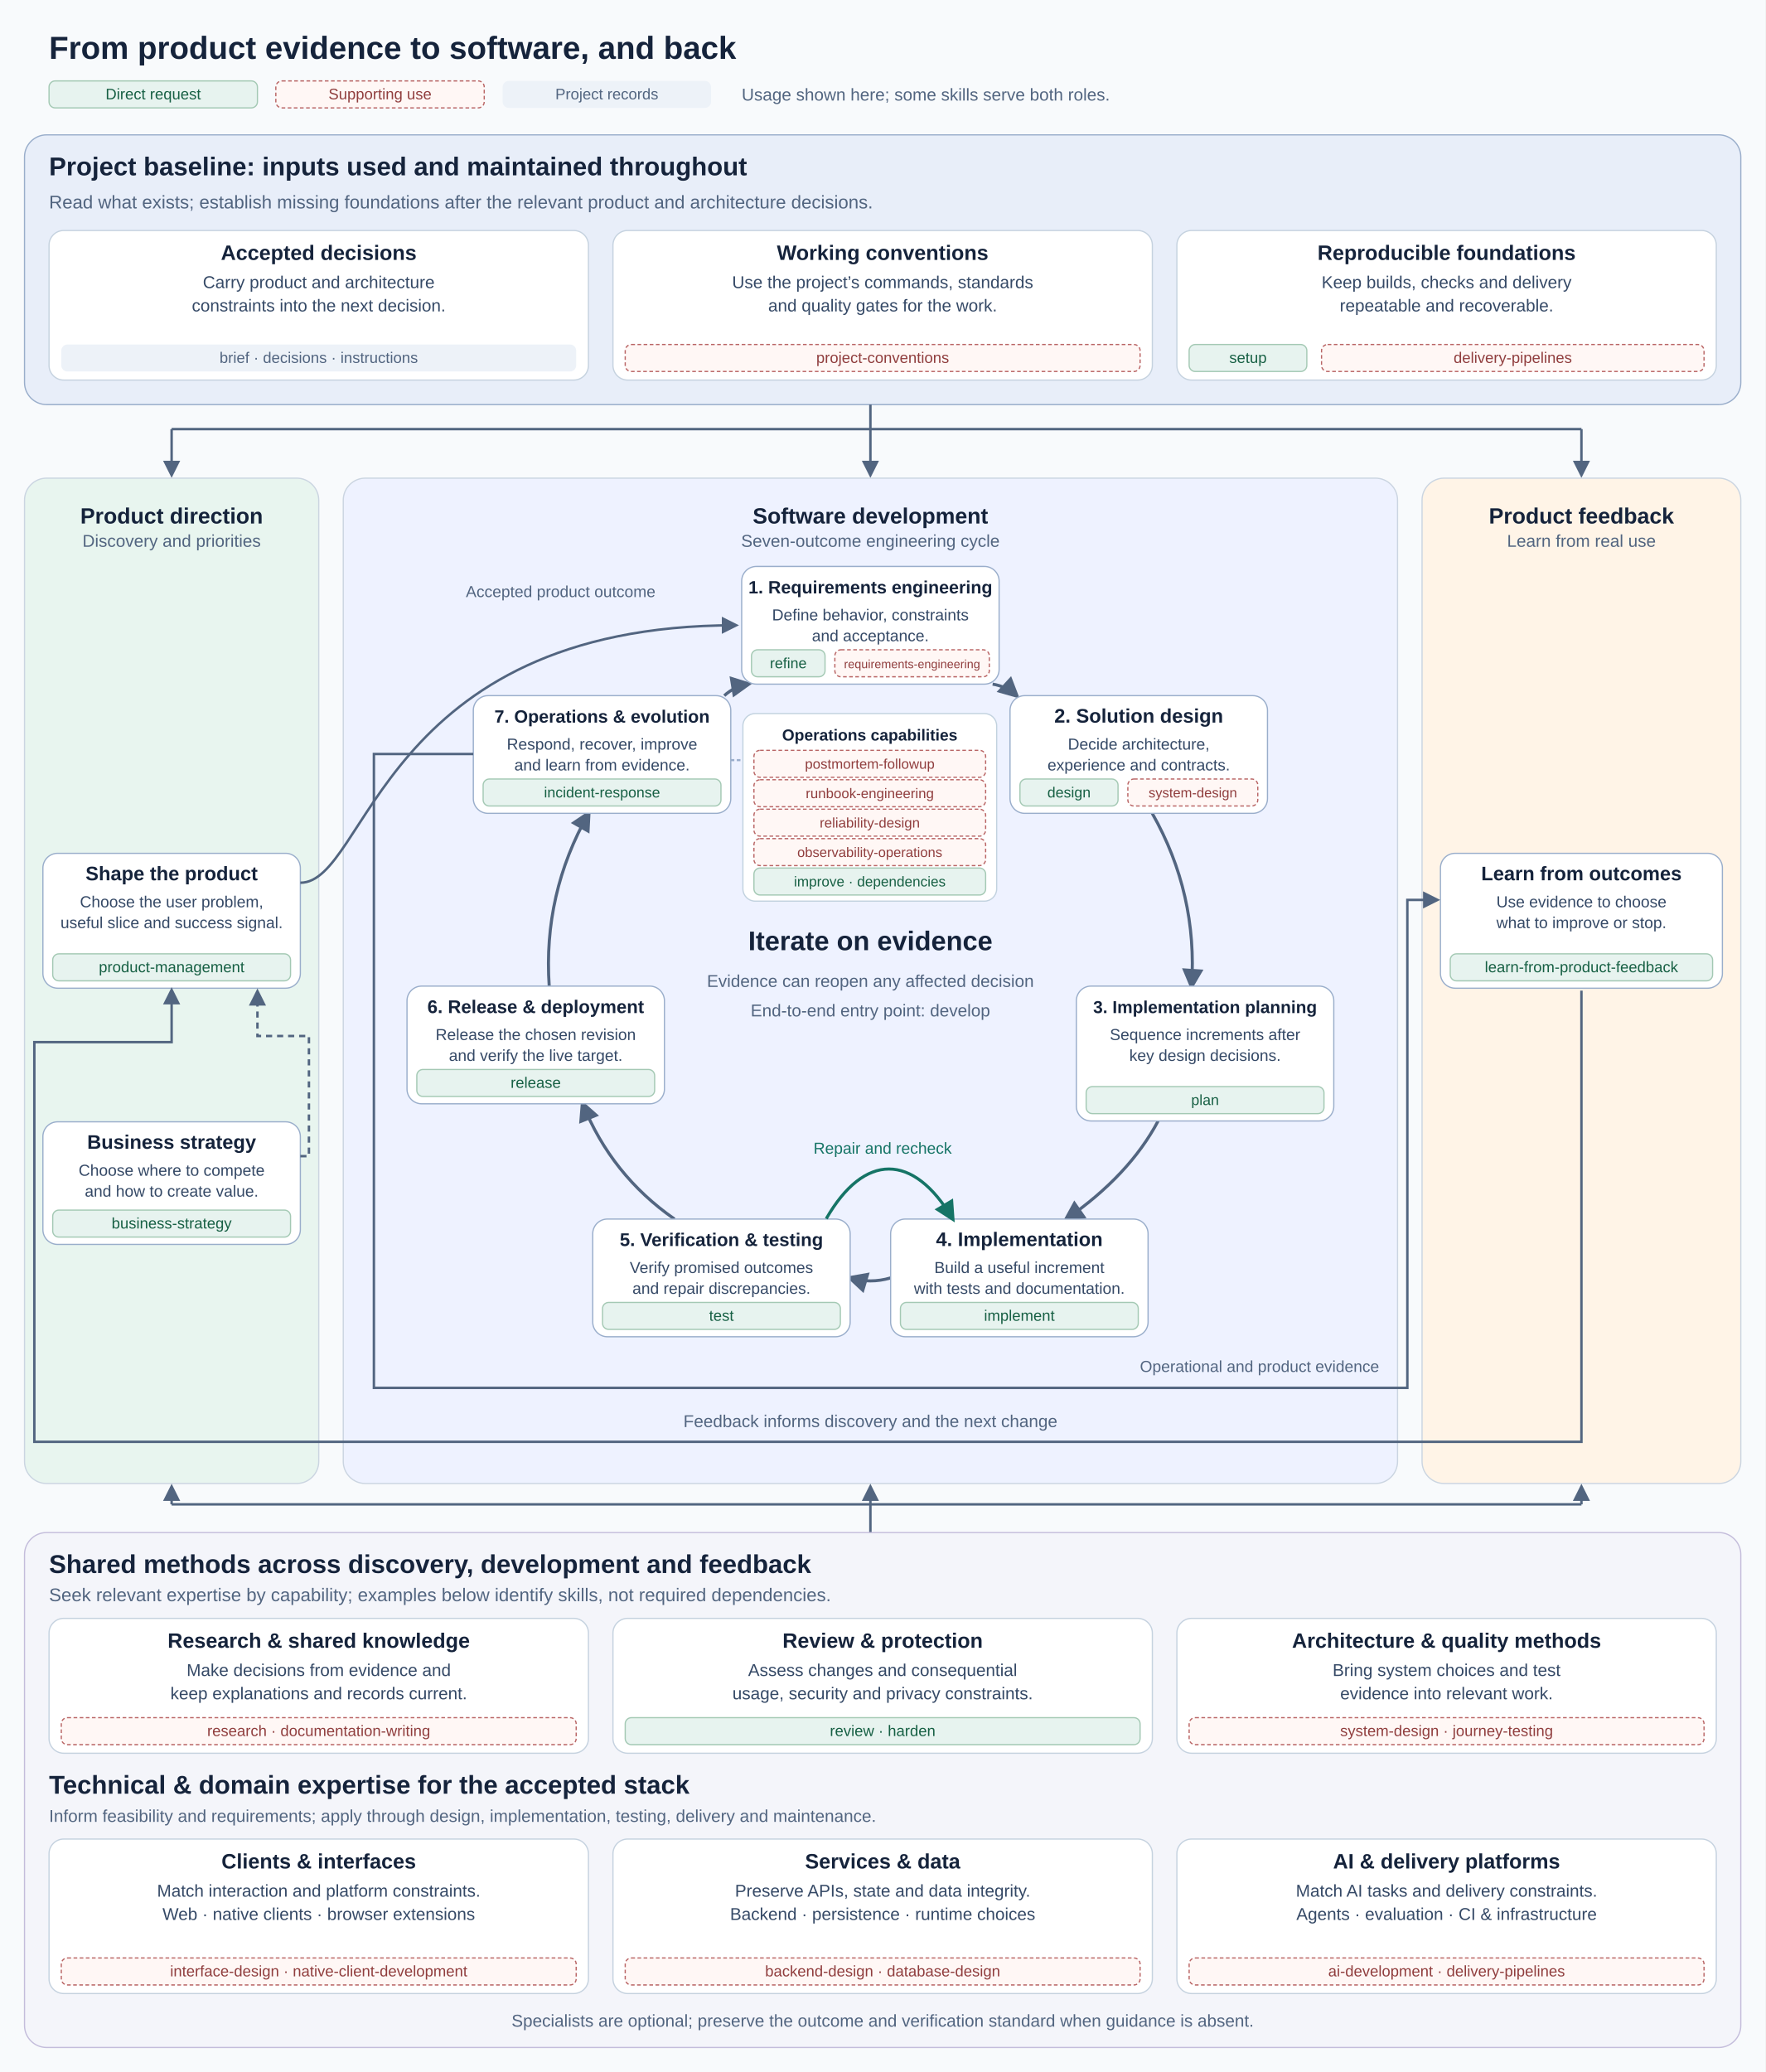
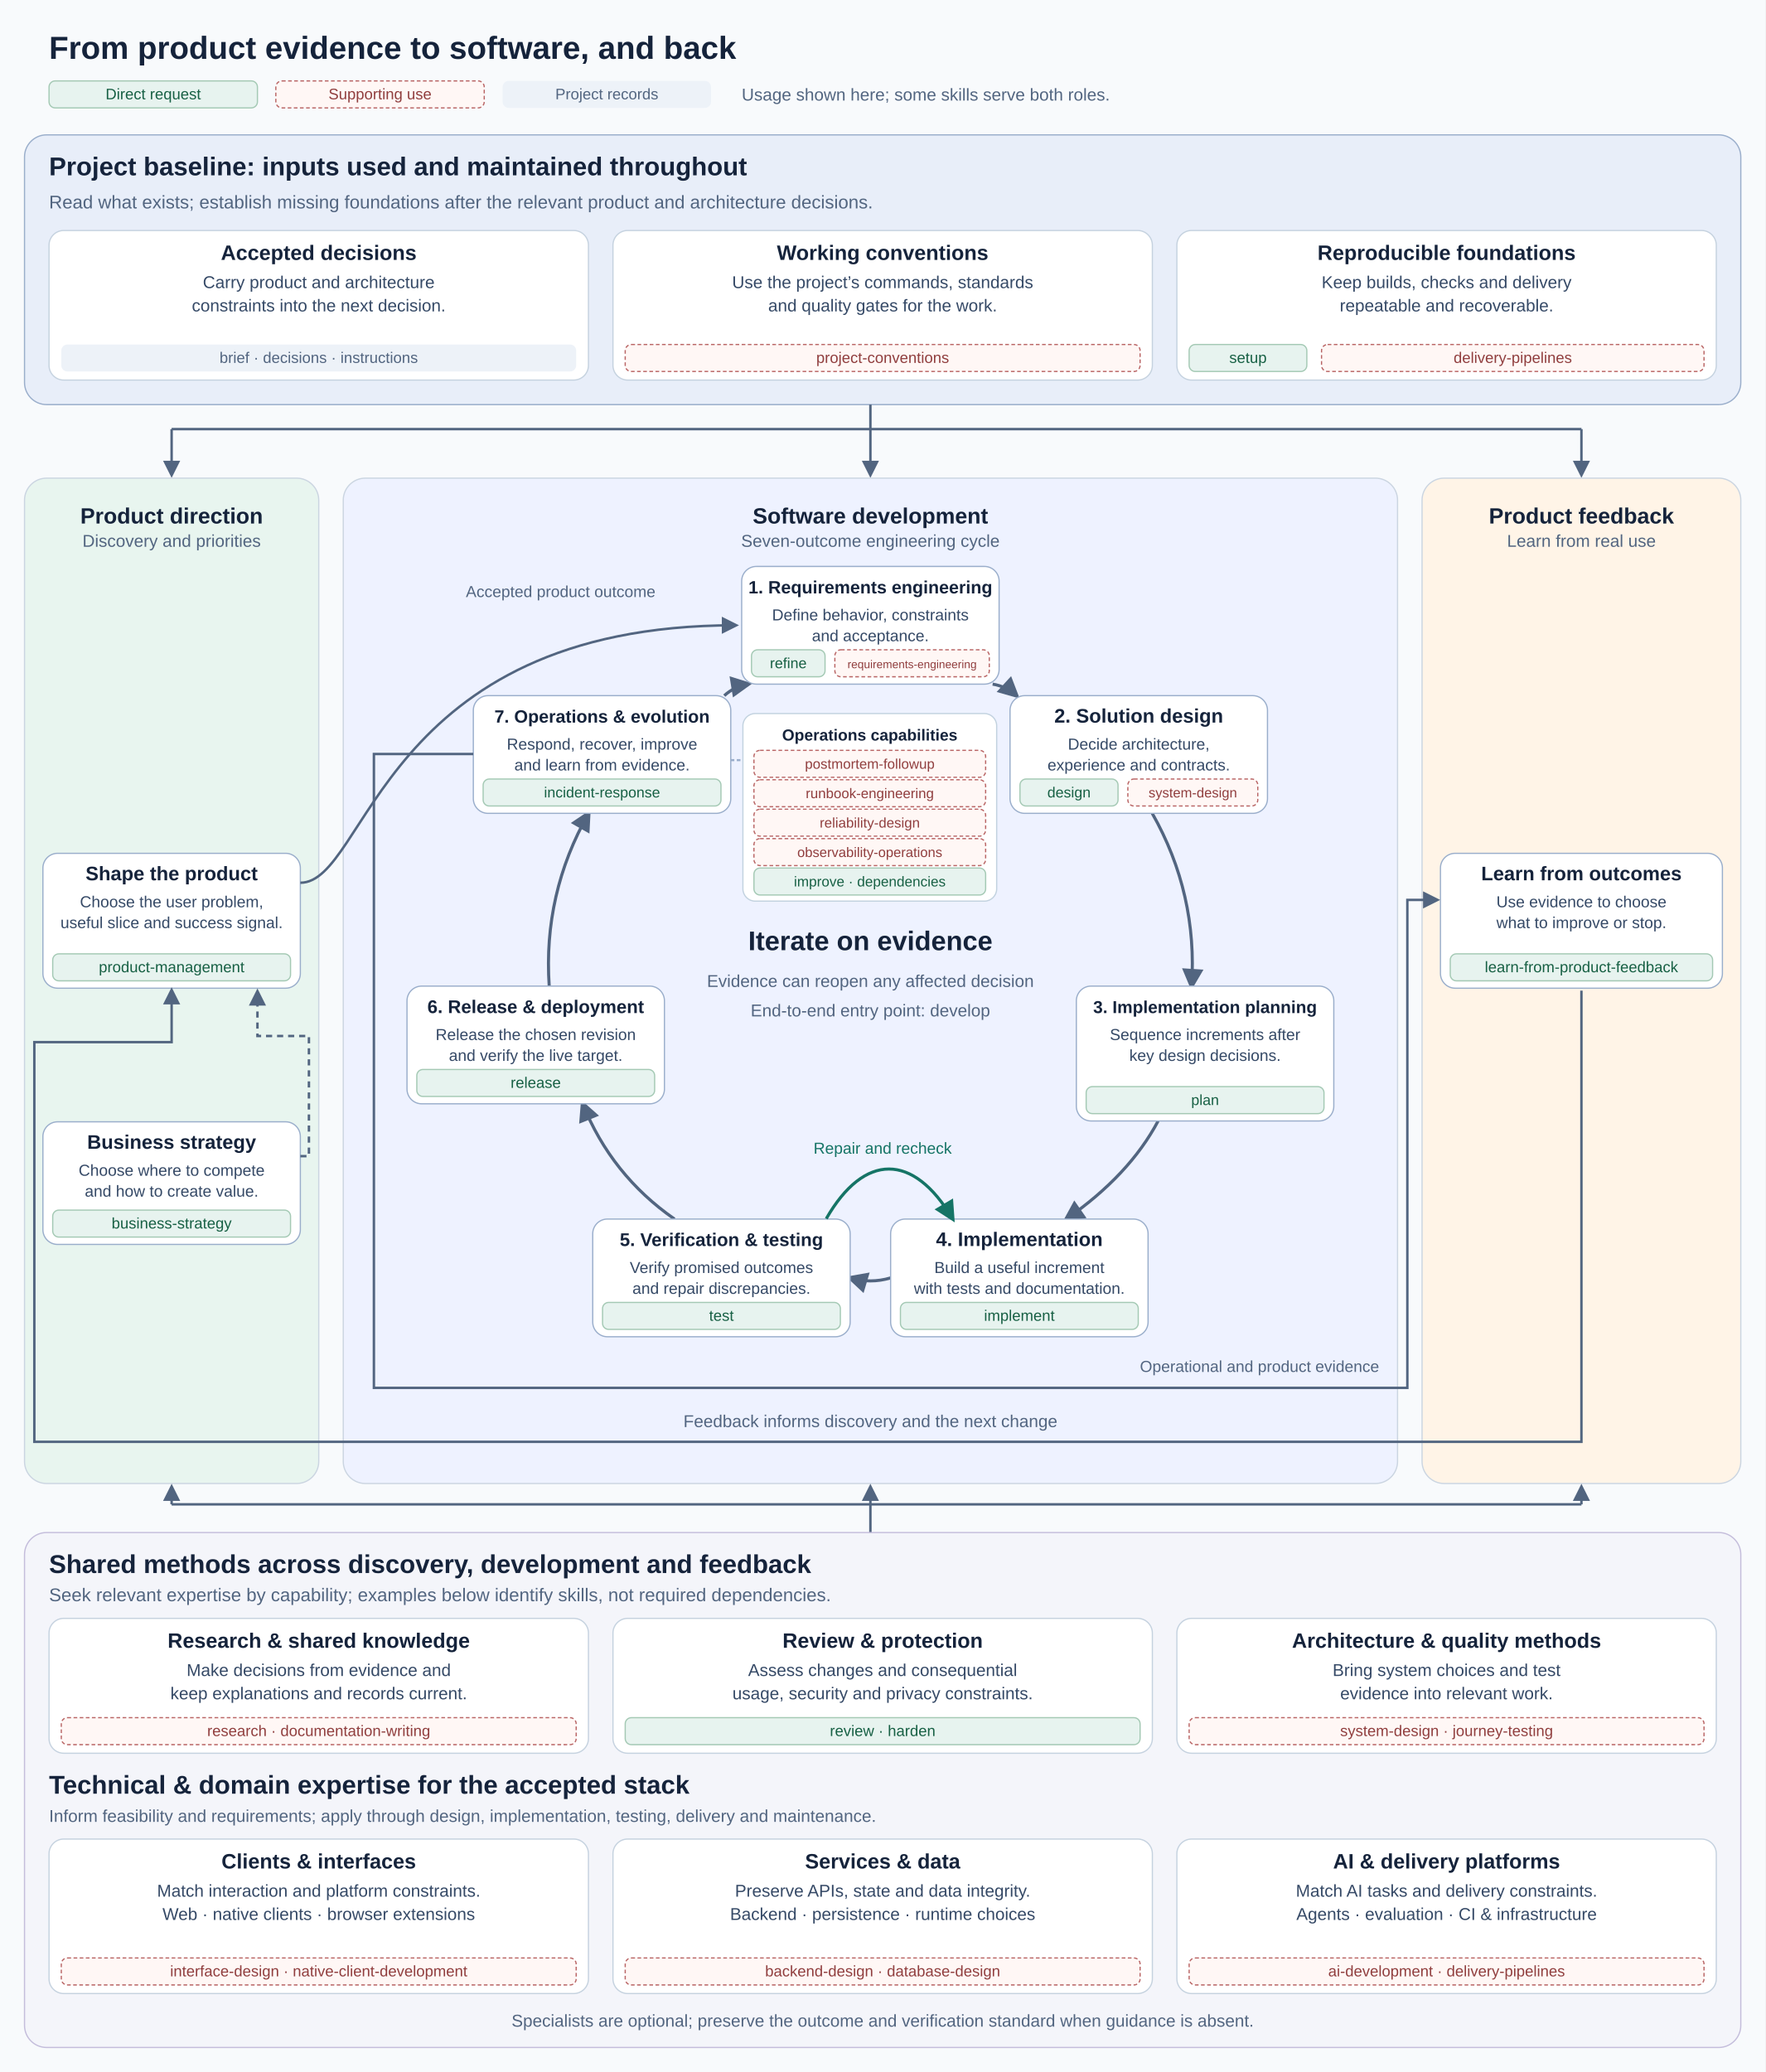
- <svg xmlns="http://www.w3.org/2000/svg" viewBox="0 0 1440 1690" role="img" aria-labelledby="title desc">
+ <svg xmlns="http://www.w3.org/2000/svg" width="1440" height="1690" viewBox="0 0 1440 1690" role="img" aria-labelledby="title desc">
  <defs>
    <marker id="arrow" viewBox="0 0 10 10" refX="8" refY="5" markerWidth="7" markerHeight="7" orient="auto-start-reverse">
      <path d="M 0 0 L 10 5 L 0 10 z" fill="#526580" />
    </marker>
    <marker id="repair-arrow" viewBox="0 0 10 10" refX="8" refY="5" markerWidth="7" markerHeight="7" orient="auto">
      <path d="M 0 0 L 10 5 L 0 10 z" fill="#157466" />
    </marker>
  </defs>
  <rect width="1440" height="1690" fill="#f8fafc" />
  <g font-family="Arial, Helvetica, sans-serif">
    <text x="40" y="48" font-size="26" font-weight="700" fill="#15233b">From product evidence to software, and back</text>
    <g data-skill="true" data-use="direct">
      <rect x="40" y="66" width="170" height="22" rx="5" fill="#e7f3ef" stroke="#a4c9b4" />
      <text x="125.0" y="81" text-anchor="middle" font-size="12.5" font-weight="500" fill="#176044">Direct request</text>
    </g>
    <g data-skill="true" data-use="support">
      <rect x="225" y="66" width="170" height="22" rx="5" fill="#fff7f5" stroke="#b96565" stroke-dasharray="3 2" />
      <text x="310.0" y="81" text-anchor="middle" font-size="12.5" font-weight="500" fill="#903e3e">Supporting use</text>
    </g>
    <g data-skill="true" data-use="record">
      <rect x="410" y="66" width="170" height="22" rx="5" fill="#edf2f8" />
      <text x="495.0" y="81" text-anchor="middle" font-size="12.5" font-weight="500" fill="#526580">Project records</text>
    </g>
    <text x="605" y="82" font-size="14" fill="#526580">Usage shown here; some skills serve both roles.</text>
    <g aria-label="Project baseline used and maintained throughout the flow">
      <rect x="20" y="110" width="1400" height="220" rx="18" fill="#e8eef9" stroke="#9aaecb" />
      <text x="40" y="143" text-anchor="start" font-size="21" font-weight="700" fill="#15233b">Project baseline: inputs used and maintained throughout</text>
      <text x="40" y="170" text-anchor="start" font-size="15" font-weight="400" fill="#526580">Read what exists; establish missing foundations after the relevant product and architecture decisions.</text>
      <g data-card="true">
        <rect x="40" y="188" width="440" height="122" rx="12" fill="white" stroke="#c5d2df" />
        <text x="260.0" y="212" text-anchor="middle" font-size="17" font-weight="700" fill="#15233b">Accepted decisions</text>
        <text x="260.0" y="235" text-anchor="middle" font-size="14" font-weight="400" fill="#354966">Carry product and architecture</text>
        <text x="260.0" y="254" text-anchor="middle" font-size="14" font-weight="400" fill="#354966">constraints into the next decision.</text>
        <g data-skill="true" data-use="record">
          <rect x="50.0" y="281.0" width="420.0" height="22" rx="5" fill="#edf2f8" />
          <text x="260.0" y="296.0" text-anchor="middle" font-size="12.5" font-weight="500" fill="#526580">brief · decisions · instructions</text>
        </g>
      </g>
      <g data-card="true">
        <rect x="500" y="188" width="440" height="122" rx="12" fill="white" stroke="#c5d2df" />
        <text x="720.0" y="212" text-anchor="middle" font-size="17" font-weight="700" fill="#15233b">Working conventions</text>
        <text x="720.0" y="235" text-anchor="middle" font-size="14" font-weight="400" fill="#354966">Use the project’s commands, standards</text>
        <text x="720.0" y="254" text-anchor="middle" font-size="14" font-weight="400" fill="#354966">and quality gates for the work.</text>
        <g data-skill="true" data-use="support">
          <rect x="510.0" y="281.0" width="420.0" height="22" rx="5" fill="#fff7f5" stroke="#b96565" stroke-dasharray="3 2" />
          <text x="720.0" y="296.0" text-anchor="middle" font-size="12.5" font-weight="500" fill="#903e3e">project-conventions</text>
        </g>
      </g>
      <g data-card="true">
        <rect x="960" y="188" width="440" height="122" rx="12" fill="white" stroke="#c5d2df" />
        <text x="1180.0" y="212" text-anchor="middle" font-size="17" font-weight="700" fill="#15233b">Reproducible foundations</text>
        <text x="1180.0" y="235" text-anchor="middle" font-size="14" font-weight="400" fill="#354966">Keep builds, checks and delivery</text>
        <text x="1180.0" y="254" text-anchor="middle" font-size="14" font-weight="400" fill="#354966">repeatable and recoverable.</text>
        <g>
          <g data-skill="true" data-use="direct">
            <rect x="970.0" y="281.0" width="96" height="22" rx="5" fill="#e7f3ef" stroke="#a4c9b4" />
            <text x="1018.0" y="296.0" text-anchor="middle" font-size="12.5" font-weight="500" fill="#176044">setup</text>
          </g>
          <g data-skill="true" data-use="support">
            <rect x="1078.0" y="281.0" width="312.0" height="22" rx="5" fill="#fff7f5" stroke="#b96565" stroke-dasharray="3 2" />
            <text x="1234.0" y="296.0" text-anchor="middle" font-size="12.5" font-weight="500" fill="#903e3e">delivery-pipelines</text>
          </g>
        </g>
      </g>
    </g>
    <g aria-label="The project baseline informs all three parts of the flow" fill="none" stroke="#526580" stroke-width="2">
      <path d="M 710 330 V 350 M 140 350 H 1290" />
      <path d="M 140 350 V 387" marker-end="url(#arrow)" />
      <path d="M 710 350 V 387" marker-end="url(#arrow)" />
      <path d="M 1290 350 V 387" marker-end="url(#arrow)" />
    </g>
    <g transform="translate(0 280)">
      <rect x="20" y="110" width="240" height="820" rx="18" fill="#e8f5ef" stroke="#cbd5e1" />
      <text x="140.0" y="147" text-anchor="middle" font-size="18" font-weight="700" fill="#15233b">Product direction</text>
      <text x="140.0" y="166" text-anchor="middle" font-size="14" fill="#526580">Discovery and priorities</text>
      <rect x="280" y="110" width="860" height="820" rx="18" fill="#eef2ff" stroke="#cbd5e1" />
      <text x="710.0" y="147" text-anchor="middle" font-size="18" font-weight="700" fill="#15233b">Software development</text>
      <text x="710.0" y="166" text-anchor="middle" font-size="14" fill="#526580">Seven-outcome engineering cycle</text>
      <rect x="1160" y="110" width="260" height="820" rx="18" fill="#fff4e7" stroke="#cbd5e1" />
      <text x="1290.0" y="147" text-anchor="middle" font-size="18" font-weight="700" fill="#15233b">Product feedback</text>
      <text x="1290.0" y="166" text-anchor="middle" font-size="14" fill="#526580">Learn from real use</text>
      <path d="M 809.7 278.0 Q 820.9 279.8 829.2 287.4" fill="none" stroke="#526580" stroke-width="2.5" marker-end="url(#arrow)" />
      <path d="M 939.9 383.4 Q 977.1 449.0 972.0 524.3" fill="none" stroke="#526580" stroke-width="2.5" marker-end="url(#arrow)" />
      <path d="M 944.7 634.3 Q 921.3 678.5 869.8 714.3" fill="none" stroke="#526580" stroke-width="2.5" marker-end="url(#arrow)" />
      <path d="M 726.5 762.3 Q 710.0 767.2 693.5 762.3" fill="none" stroke="#526580" stroke-width="2.5" marker-end="url(#arrow)" />
      <path d="M 550.2 714.3 Q 498.7 678.5 475.3 620.3" fill="none" stroke="#526580" stroke-width="2.5" marker-end="url(#arrow)" />
      <path d="M 448.0 524.3 Q 442.9 449.0 480.1 383.4" fill="none" stroke="#526580" stroke-width="2.5" marker-end="url(#arrow)" />
      <path d="M 590.8 287.4 Q 599.1 279.8 610.3 278.0" fill="none" stroke="#526580" stroke-width="2.5" marker-end="url(#arrow)" />
      <g aria-label="Operations capabilities used in maintenance and evolution">
        <rect x="606" y="302" width="207" height="153" rx="10" fill="#ffffff" stroke="#c2d2df" />
        <text x="709.5" y="324" text-anchor="middle" font-size="13" font-weight="700" fill="#15233b">Operations capabilities</text>
        <g data-skill="true" data-use="support">
          <rect x="615" y="332" width="189" height="22" rx="5" fill="#fff7f5" stroke="#b96565" stroke-dasharray="3 2" />
          <text x="709.5" y="347.0" text-anchor="middle" font-size="11.4" font-weight="500" fill="#903e3e">postmortem-followup</text>
        </g>
        <g data-skill="true" data-use="support">
          <rect x="615" y="356" width="189" height="22" rx="5" fill="#fff7f5" stroke="#b96565" stroke-dasharray="3 2" />
          <text x="709.5" y="371.0" text-anchor="middle" font-size="11.4" font-weight="500" fill="#903e3e">runbook-engineering</text>
        </g>
        <g data-skill="true" data-use="support">
          <rect x="615" y="380" width="189" height="22" rx="5" fill="#fff7f5" stroke="#b96565" stroke-dasharray="3 2" />
          <text x="709.5" y="395.0" text-anchor="middle" font-size="11.4" font-weight="500" fill="#903e3e">reliability-design</text>
        </g>
        <g data-skill="true" data-use="support">
          <rect x="615" y="404" width="189" height="22" rx="5" fill="#fff7f5" stroke="#b96565" stroke-dasharray="3 2" />
          <text x="709.5" y="419.0" text-anchor="middle" font-size="11.2" font-weight="500" fill="#903e3e">observability-operations</text>
        </g>
        <g data-skill="true" data-use="direct">
          <rect x="615" y="428" width="189" height="22" rx="5" fill="#e7f3ef" stroke="#a4c9b4" />
          <text x="709.5" y="443.0" text-anchor="middle" font-size="11.6" font-weight="500" fill="#176044">improve · dependencies</text>
        </g>
        <path d="M 596 340 H 605" fill="none" stroke="#9aaecb" stroke-width="1.7" stroke-dasharray="3 2" />
      </g>
      <text x="710" y="495" text-anchor="middle" font-size="22" font-weight="700" fill="#15233b">Iterate on evidence</text>
      <text x="710" y="525" text-anchor="middle" font-size="14" fill="#526580">Evidence can reopen any affected decision</text>
      <text x="710" y="549" text-anchor="middle" font-size="14" fill="#526580">End-to-end entry point: develop</text>
      <g data-card="true">
        <rect x="605" y="182" width="210" height="96" rx="12" fill="white" stroke="#9aaecb" />
        <text x="710.0" y="204" text-anchor="middle" font-size="14.5" font-weight="700" fill="#15233b">1. Requirements engineering</text>
        <text x="710.0" y="226" text-anchor="middle" font-size="13" font-weight="400" fill="#354966">Define behavior, constraints</text>
        <text x="710.0" y="243" text-anchor="middle" font-size="13" font-weight="400" fill="#354966">and acceptance.</text>
        <g data-skill="true" data-use="direct">
          <rect x="613" y="250" width="60" height="22" rx="5" fill="#e7f3ef" stroke="#a4c9b4" />
          <text x="643.0" y="265.0" text-anchor="middle" font-size="12" font-weight="500" fill="#176044">refine</text>
        </g>
        <g data-skill="true" data-use="support">
          <rect x="681" y="250" width="126" height="22" rx="5" fill="#fff7f5" stroke="#b96565" stroke-dasharray="3 2" />
-           <text x="744.0" y="265.0" text-anchor="middle" font-size="9.75" font-weight="500" fill="#903e3e">requirements-engineering</text>
+           <text x="744.0" y="265.0" text-anchor="middle" font-size="9.25" font-weight="500" fill="#903e3e" textLength="112" lengthAdjust="spacingAndGlyphs">requirements-engineering</text>
        </g>
      </g>
      <g data-card="true">
        <rect x="823.9" y="287.4" width="210" height="96" rx="12" fill="white" stroke="#9aaecb" />
        <text x="928.9" y="309.4" text-anchor="middle" font-size="16" font-weight="700" fill="#15233b">2. Solution design</text>
        <text x="928.9" y="331.4" text-anchor="middle" font-size="13" font-weight="400" fill="#354966">Decide architecture,</text>
        <text x="928.9" y="348.4" text-anchor="middle" font-size="13" font-weight="400" fill="#354966">experience and contracts.</text>
        <g data-skill="true" data-use="direct">
          <rect x="832" y="355.4" width="80" height="22" rx="5" fill="#e7f3ef" stroke="#a4c9b4" />
          <text x="872.0" y="370.4" text-anchor="middle" font-size="12" font-weight="500" fill="#176044">design</text>
        </g>
        <g data-skill="true" data-use="support">
          <rect x="920" y="355.4" width="106" height="22" rx="5" fill="#fff7f5" stroke="#b96565" stroke-dasharray="3 2" />
          <text x="973.0" y="370.4" text-anchor="middle" font-size="11.2" font-weight="500" fill="#903e3e">system-design</text>
        </g>
      </g>
      <g data-card="true">
        <rect x="878" y="524.3" width="210" height="110" rx="12" fill="white" stroke="#9aaecb" />
-         <text x="983.0" y="546.3" text-anchor="middle" font-size="14.1" font-weight="700" fill="#15233b">3. Implementation planning</text>
+         <text x="983.0" y="546.3" text-anchor="middle" font-size="14.1" font-weight="700" fill="#15233b" textLength="188" lengthAdjust="spacingAndGlyphs">3. Implementation planning</text>
        <text x="983.0" y="568.3" text-anchor="middle" font-size="13" font-weight="400" fill="#354966">Sequence increments after</text>
        <text x="983.0" y="585.3" text-anchor="middle" font-size="13" font-weight="400" fill="#354966">key design decisions.</text>
        <g data-skill="true" data-use="direct">
          <rect x="886" y="606.3" width="194" height="22" rx="5" fill="#e7f3ef" stroke="#a4c9b4" />
          <text x="983.0" y="621.3" text-anchor="middle" font-size="12" font-weight="500" fill="#176044">plan</text>
        </g>
      </g>
      <g data-card="true">
        <rect x="726.5" y="714.3" width="210" height="96" rx="12" fill="white" stroke="#9aaecb" />
        <text x="831.5" y="736.3" text-anchor="middle" font-size="16" font-weight="700" fill="#15233b">4. Implementation</text>
        <text x="831.5" y="758.3" text-anchor="middle" font-size="13" font-weight="400" fill="#354966">Build a useful increment</text>
        <text x="831.5" y="775.3" text-anchor="middle" font-size="13" font-weight="400" fill="#354966">with tests and documentation.</text>
        <g data-skill="true" data-use="direct">
          <rect x="734.5" y="782.3" width="194.0" height="22" rx="5" fill="#e7f3ef" stroke="#a4c9b4" />
          <text x="831.5" y="797.3" text-anchor="middle" font-size="12.5" font-weight="500" fill="#176044">implement</text>
        </g>
      </g>
      <g data-card="true">
        <rect x="483.5" y="714.3" width="210" height="96" rx="12" fill="white" stroke="#9aaecb" />
        <text x="588.5" y="736.3" text-anchor="middle" font-size="15" font-weight="700" fill="#15233b">5. Verification &amp; testing</text>
        <text x="588.5" y="758.3" text-anchor="middle" font-size="13" font-weight="400" fill="#354966">Verify promised outcomes</text>
        <text x="588.5" y="775.3" text-anchor="middle" font-size="13" font-weight="400" fill="#354966">and repair discrepancies.</text>
        <g data-skill="true" data-use="direct">
          <rect x="491.5" y="782.3" width="194.0" height="22" rx="5" fill="#e7f3ef" stroke="#a4c9b4" />
          <text x="588.5" y="797.3" text-anchor="middle" font-size="12.5" font-weight="500" fill="#176044">test</text>
        </g>
      </g>
      <g data-card="true">
        <rect x="332" y="524.3" width="210" height="96" rx="12" fill="white" stroke="#9aaecb" />
        <text x="437.0" y="546.3" text-anchor="middle" font-size="15" font-weight="700" fill="#15233b">6. Release &amp; deployment</text>
        <text x="437.0" y="568.3" text-anchor="middle" font-size="13" font-weight="400" fill="#354966">Release the chosen revision</text>
        <text x="437.0" y="585.3" text-anchor="middle" font-size="13" font-weight="400" fill="#354966">and verify the live target.</text>
        <g data-skill="true" data-use="direct">
          <rect x="340.0" y="592.3" width="194.0" height="22" rx="5" fill="#e7f3ef" stroke="#a4c9b4" />
          <text x="437.0" y="607.3" text-anchor="middle" font-size="12.5" font-weight="500" fill="#176044">release</text>
        </g>
      </g>
      <g data-card="true">
        <rect x="386.1" y="287.4" width="210" height="96" rx="12" fill="white" stroke="#9aaecb" />
-         <text x="491.1" y="309.4" text-anchor="middle" font-size="14.5" font-weight="700" fill="#15233b">7. Operations &amp; evolution</text>
+         <text x="491.1" y="309.4" text-anchor="middle" font-size="14.5" font-weight="700" fill="#15233b" textLength="188" lengthAdjust="spacingAndGlyphs">7. Operations &amp; evolution</text>
        <text x="491.1" y="331.4" text-anchor="middle" font-size="13" font-weight="400" fill="#354966">Respond, recover, improve</text>
        <text x="491.1" y="348.4" text-anchor="middle" font-size="13" font-weight="400" fill="#354966">and learn from evidence.</text>
        <g data-skill="true" data-use="direct">
          <rect x="394.1" y="355.4" width="194" height="22" rx="5" fill="#e7f3ef" stroke="#a4c9b4" />
          <text x="491.1" y="370.4" text-anchor="middle" font-size="12" font-weight="500" fill="#176044">incident-response</text>
        </g>
      </g>
      <path d="M 674 714 C 705 660 745 660 777 714" fill="none" stroke="#157466" stroke-width="2.5" marker-end="url(#repair-arrow)" />
      <text x="720" y="661" text-anchor="middle" font-size="13" fill="#157466">Repair and recheck</text>
      <g data-card="true">
        <rect x="35" y="416" width="210" height="110" rx="12" fill="white" stroke="#9aaecb" />
        <text x="140.0" y="438" text-anchor="middle" font-size="16" font-weight="700" fill="#15233b">Shape the product</text>
        <text x="140.0" y="460" text-anchor="middle" font-size="13" font-weight="400" fill="#354966">Choose the user problem,</text>
        <text x="140.0" y="477" text-anchor="middle" font-size="13" font-weight="400" fill="#354966">useful slice and success signal.</text>
        <g data-skill="true" data-use="direct">
          <rect x="43.0" y="498.0" width="194.0" height="22" rx="5" fill="#e7f3ef" stroke="#a4c9b4" />
          <text x="140.0" y="513.0" text-anchor="middle" font-size="12.5" font-weight="500" fill="#176044">product-management</text>
        </g>
      </g>
      <g data-card="true">
        <rect x="35" y="635" width="210" height="100" rx="12" fill="white" stroke="#9aaecb" />
        <text x="140.0" y="657" text-anchor="middle" font-size="16" font-weight="700" fill="#15233b">Business strategy</text>
        <text x="140.0" y="679" text-anchor="middle" font-size="13" font-weight="400" fill="#354966">Choose where to compete</text>
        <text x="140.0" y="696" text-anchor="middle" font-size="13" font-weight="400" fill="#354966">and how to create value.</text>
        <g data-skill="true" data-use="direct">
          <rect x="43.0" y="707.0" width="194.0" height="22" rx="5" fill="#e7f3ef" stroke="#a4c9b4" />
          <text x="140.0" y="722.0" text-anchor="middle" font-size="12.5" font-weight="500" fill="#176044">business-strategy</text>
        </g>
      </g>
      <path d="M 245 663 H 252 V 565 H 210 V 529" fill="none" stroke="#526580" stroke-width="2" stroke-dasharray="5 4" marker-end="url(#arrow)" />
      <g data-card="true">
        <rect x="1175" y="416" width="230" height="110" rx="12" fill="white" stroke="#9aaecb" />
        <text x="1290.0" y="438" text-anchor="middle" font-size="16" font-weight="700" fill="#15233b">Learn from outcomes</text>
        <text x="1290.0" y="460" text-anchor="middle" font-size="13" font-weight="400" fill="#354966">Use evidence to choose</text>
        <text x="1290.0" y="477" text-anchor="middle" font-size="13" font-weight="400" fill="#354966">what to improve or stop.</text>
        <g data-skill="true" data-use="direct">
          <rect x="1183.0" y="498.0" width="214.0" height="22" rx="5" fill="#e7f3ef" stroke="#a4c9b4" />
          <text x="1290.0" y="513.0" text-anchor="middle" font-size="12.5" font-weight="500" fill="#176044">learn-from-product-feedback</text>
        </g>
      </g>
      <path d="M 245 440 C 300 440 310 230 600 230" fill="none" stroke="#526580" stroke-width="2" marker-end="url(#arrow)" />
      <text x="380" y="207" font-size="13" fill="#526580">Accepted product outcome</text>
      <path d="M 386 335 H 305 V 852 H 1148 V 454 H 1172" fill="none" stroke="#526580" stroke-width="2" marker-end="url(#arrow)" />
      <text x="1125" y="839" text-anchor="end" font-size="13" fill="#526580">Operational and product evidence</text>
      <path d="M 1290 528 V 896 H 28 V 570 H 140 V 528" fill="none" stroke="#526580" stroke-width="2" marker-end="url(#arrow)" />
      <text x="710" y="884" text-anchor="middle" font-size="14" fill="#526580">Feedback informs discovery and the next change</text>
    </g>
    <g aria-label="Supporting expertise feeds relevant work throughout the flow" fill="none" stroke="#526580" stroke-width="2">
      <path d="M 140 1227 H 1290 M 710 1250 V 1227" />
      <path d="M 140 1227 V 1213" marker-end="url(#arrow)" />
      <path d="M 710 1227 V 1213" marker-end="url(#arrow)" />
      <path d="M 1290 1227 V 1213" marker-end="url(#arrow)" />
    </g>
    <g aria-label="Reusable methods and matching technical expertise">
      <rect x="20" y="1250" width="1400" height="420" rx="18" fill="#f4f5fa" stroke="#c4bddb" />
      <text x="40" y="1283" text-anchor="start" font-size="21" font-weight="700" fill="#15233b">Shared methods across discovery, development and feedback</text>
      <text x="40" y="1306" text-anchor="start" font-size="15" font-weight="400" fill="#526580">Seek relevant expertise by capability; examples below identify skills, not required dependencies.</text>
      <g data-card="true">
        <rect x="40" y="1320" width="440" height="110" rx="12" fill="white" stroke="#c5d2df" />
        <text x="260.0" y="1344" text-anchor="middle" font-size="17" font-weight="700" fill="#15233b">Research &amp; shared knowledge</text>
        <text x="260.0" y="1367" text-anchor="middle" font-size="14" font-weight="400" fill="#354966">Make decisions from evidence and</text>
        <text x="260.0" y="1386" text-anchor="middle" font-size="14" font-weight="400" fill="#354966">keep explanations and records current.</text>
        <g data-skill="true" data-use="support">
          <rect x="50.0" y="1401.0" width="420.0" height="22" rx="5" fill="#fff7f5" stroke="#b96565" stroke-dasharray="3 2" />
          <text x="260.0" y="1416.0" text-anchor="middle" font-size="12.5" font-weight="500" fill="#903e3e">research · documentation-writing</text>
        </g>
      </g>
      <g data-card="true">
        <rect x="500" y="1320" width="440" height="110" rx="12" fill="white" stroke="#c5d2df" />
        <text x="720.0" y="1344" text-anchor="middle" font-size="17" font-weight="700" fill="#15233b">Review &amp; protection</text>
        <text x="720.0" y="1367" text-anchor="middle" font-size="14" font-weight="400" fill="#354966">Assess changes and consequential</text>
        <text x="720.0" y="1386" text-anchor="middle" font-size="14" font-weight="400" fill="#354966">usage, security and privacy constraints.</text>
        <g data-skill="true" data-use="direct">
          <rect x="510.0" y="1401.0" width="420.0" height="22" rx="5" fill="#e7f3ef" stroke="#a4c9b4" />
          <text x="720.0" y="1416.0" text-anchor="middle" font-size="12.5" font-weight="500" fill="#176044">review · harden</text>
        </g>
      </g>
      <g data-card="true">
        <rect x="960" y="1320" width="440" height="110" rx="12" fill="white" stroke="#c5d2df" />
        <text x="1180.0" y="1344" text-anchor="middle" font-size="17" font-weight="700" fill="#15233b">Architecture &amp; quality methods</text>
        <text x="1180.0" y="1367" text-anchor="middle" font-size="14" font-weight="400" fill="#354966">Bring system choices and test</text>
        <text x="1180.0" y="1386" text-anchor="middle" font-size="14" font-weight="400" fill="#354966">evidence into relevant work.</text>
        <g data-skill="true" data-use="support">
          <rect x="970.0" y="1401.0" width="420.0" height="22" rx="5" fill="#fff7f5" stroke="#b96565" stroke-dasharray="3 2" />
          <text x="1180.0" y="1416.0" text-anchor="middle" font-size="12.5" font-weight="500" fill="#903e3e">system-design · journey-testing</text>
        </g>
      </g>
      <text x="40" y="1463" text-anchor="start" font-size="21" font-weight="700" fill="#15233b">Technical &amp; domain expertise for the accepted stack</text>
      <text x="40" y="1486" text-anchor="start" font-size="14" font-weight="400" fill="#526580">Inform feasibility and requirements; apply through design, implementation, testing, delivery and maintenance.</text>
      <g data-card="true">
        <rect x="40" y="1500" width="440" height="126" rx="12" fill="white" stroke="#c5d2df" />
        <text x="260.0" y="1524" text-anchor="middle" font-size="17" font-weight="700" fill="#15233b">Clients &amp; interfaces</text>
        <text x="260.0" y="1547" text-anchor="middle" font-size="14" font-weight="400" fill="#354966">Match interaction and platform constraints.</text>
        <text x="260.0" y="1566" text-anchor="middle" font-size="14" font-weight="400" fill="#354966">Web · native clients · browser extensions</text>
        <g data-skill="true" data-use="support">
          <rect x="50.0" y="1597.0" width="420.0" height="22" rx="5" fill="#fff7f5" stroke="#b96565" stroke-dasharray="3 2" />
          <text x="260.0" y="1612.0" text-anchor="middle" font-size="12.5" font-weight="500" fill="#903e3e">interface-design · native-client-development</text>
        </g>
      </g>
      <g data-card="true">
        <rect x="500" y="1500" width="440" height="126" rx="12" fill="white" stroke="#c5d2df" />
        <text x="720.0" y="1524" text-anchor="middle" font-size="17" font-weight="700" fill="#15233b">Services &amp; data</text>
        <text x="720.0" y="1547" text-anchor="middle" font-size="14" font-weight="400" fill="#354966">Preserve APIs, state and data integrity.</text>
        <text x="720.0" y="1566" text-anchor="middle" font-size="14" font-weight="400" fill="#354966">Backend · persistence · runtime choices</text>
        <g data-skill="true" data-use="support">
          <rect x="510.0" y="1597.0" width="420.0" height="22" rx="5" fill="#fff7f5" stroke="#b96565" stroke-dasharray="3 2" />
          <text x="720.0" y="1612.0" text-anchor="middle" font-size="12.5" font-weight="500" fill="#903e3e">backend-design · database-design</text>
        </g>
      </g>
      <g data-card="true">
        <rect x="960" y="1500" width="440" height="126" rx="12" fill="white" stroke="#c5d2df" />
        <text x="1180.0" y="1524" text-anchor="middle" font-size="17" font-weight="700" fill="#15233b">AI &amp; delivery platforms</text>
        <text x="1180.0" y="1547" text-anchor="middle" font-size="14" font-weight="400" fill="#354966">Match AI tasks and delivery constraints.</text>
        <text x="1180.0" y="1566" text-anchor="middle" font-size="14" font-weight="400" fill="#354966">Agents · evaluation · CI &amp; infrastructure</text>
        <g data-skill="true" data-use="support">
          <rect x="970.0" y="1597.0" width="420.0" height="22" rx="5" fill="#fff7f5" stroke="#b96565" stroke-dasharray="3 2" />
          <text x="1180.0" y="1612.0" text-anchor="middle" font-size="12.5" font-weight="500" fill="#903e3e">ai-development · delivery-pipelines</text>
        </g>
      </g>
      <text x="720" y="1653" text-anchor="middle" font-size="14" font-weight="400" fill="#526580">Specialists are optional; preserve the outcome and verification standard when guidance is absent.</text>
    </g>
  </g>
</svg>
